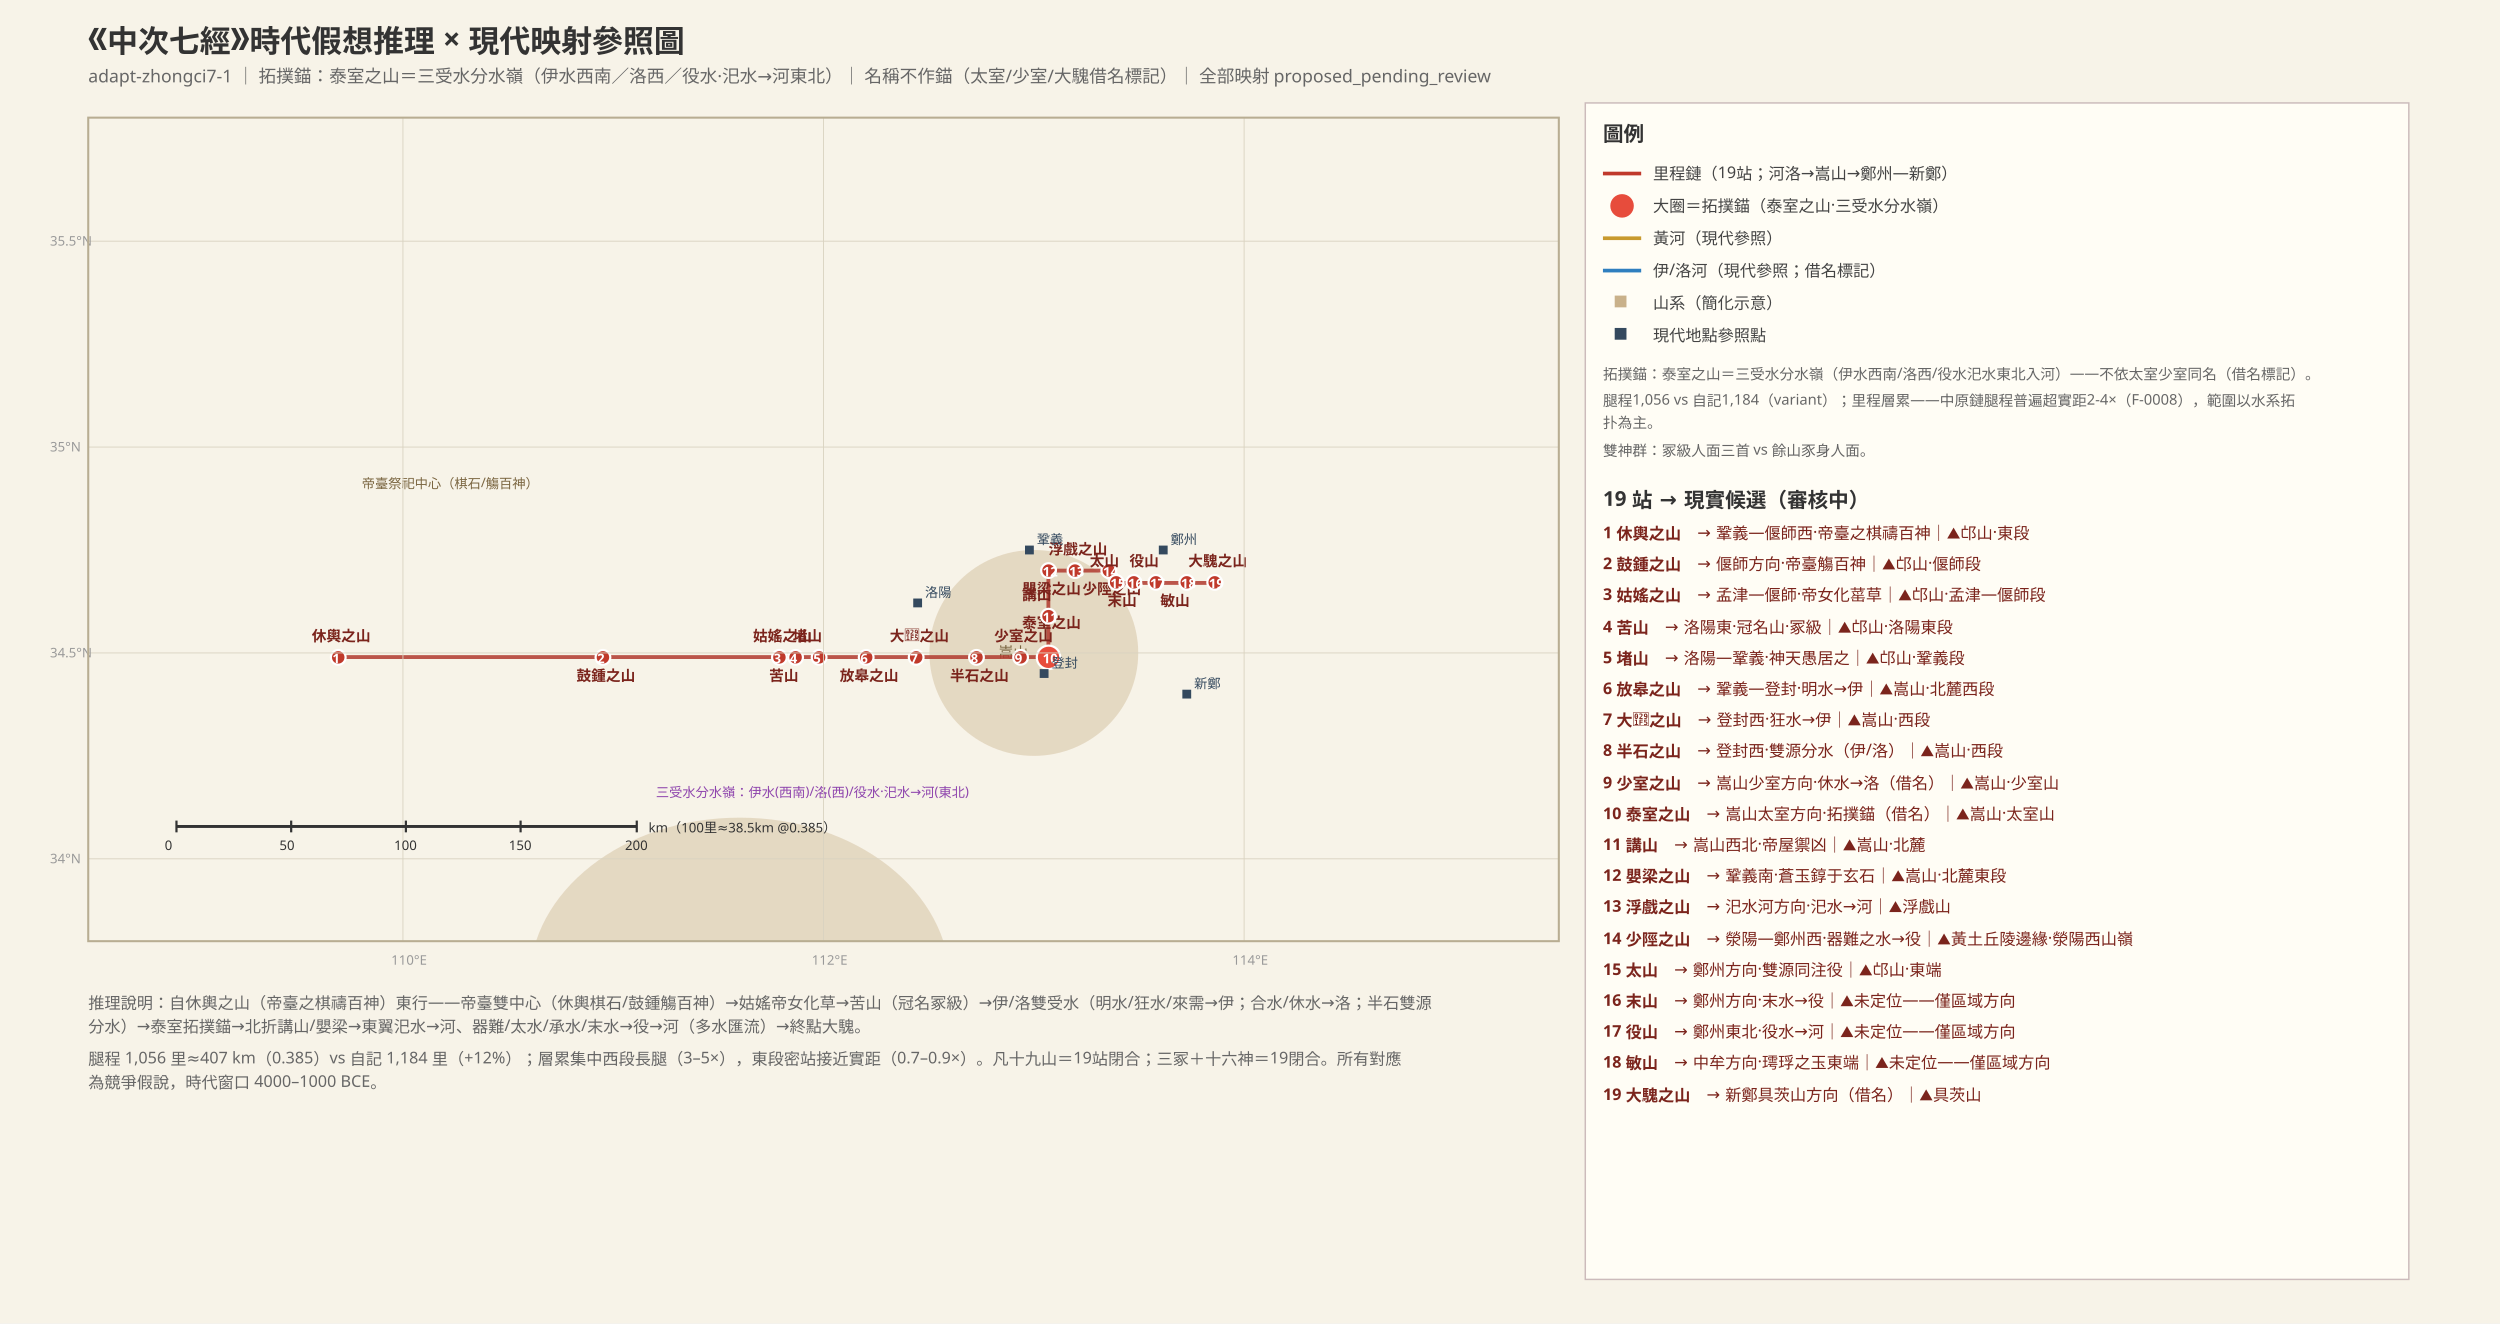
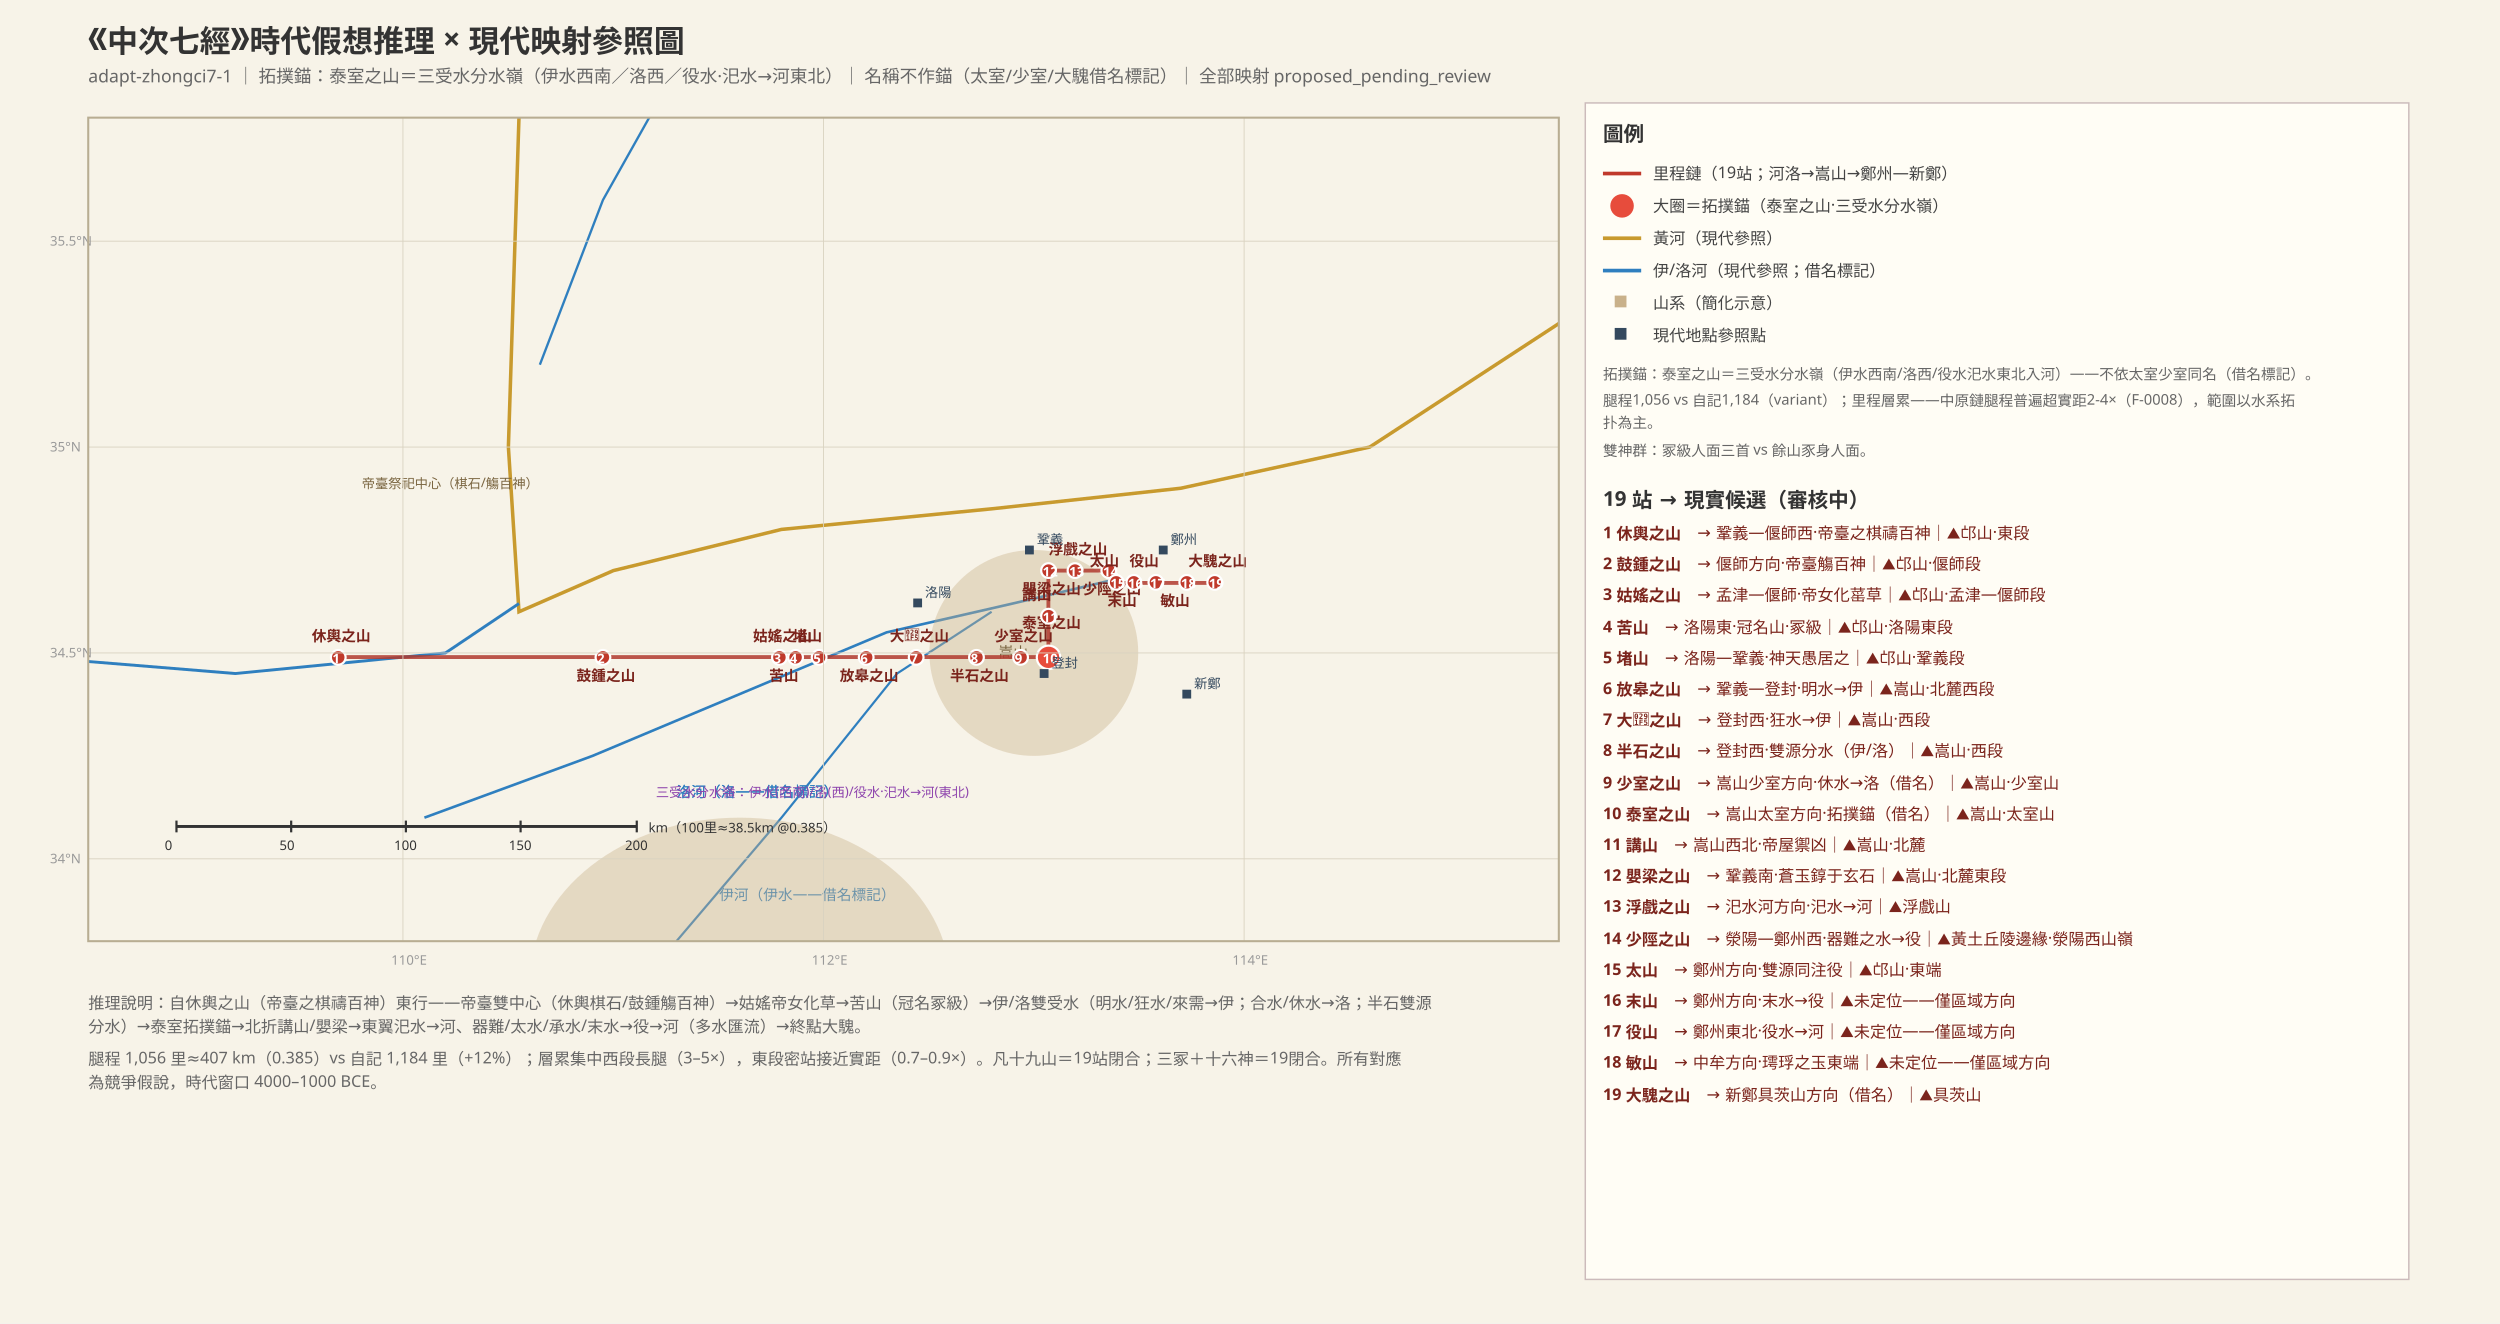
<svg xmlns="http://www.w3.org/2000/svg" width="1700" height="900" font-family="PingFang SC, Hiragino Sans GB, Microsoft YaHei, sans-serif">
  <rect width="1700" height="900" fill="#f7f3e8" />
  <defs>
    <marker id="arr" markerWidth="8" markerHeight="8" refX="7" refY="3" orient="auto">
      <path d="M0,0 L7,3 L0,6 Z" fill="#555" />
    </marker>
    <pattern id="sand" width="8" height="8" patternUnits="userSpaceOnUse">
      <rect width="8" height="8" fill="#efe3c0" />
      <circle cx="2" cy="2" r="0.8" fill="#d6b96a" />
      <circle cx="6" cy="6" r="0.8" fill="#d6b96a" />
    </pattern>
    <clipPath id="mapclip">
      <rect x="60" y="80" width="1000" height="560" />
    </clipPath>
  </defs>
  <text x="60" y="34" font-size="21" font-weight="bold" fill="#333">《中次七經》時代假想推理 × 現代映射參照圖</text>
  <text x="60" y="56" font-size="12" fill="#666">adapt-zhongci7-1 ｜ 拓撲錨：泰室之山＝三受水分水嶺（伊水西南／洛西／役水·汜水→河東北）｜ 名稱不作錨（太室/少室/大騩借名標記）｜ 全部映射 proposed_pending_review</text>
  <g clip-path="url(#mapclip)">
+     <polyline points="-1654.3,416.0 -1440.0,472.0 -1225.7,304.0 -1082.9,136.0 -897.1,52.0 -725.7,10.0 -611.4,-4.0 -525.7,-116.0 -440.0,-340.0 -354.3,-508.0 -268.6,-676.0 -168.6,-844.0 -97.1,-1012.0 45.7,-1180.0 202.9,-1236.0 331.4,-1236.0 431.4,-1180.0 502.9,-1096.0 502.9,-900.0 460.0,-676.0 402.9,-424.0 374.3,-172.0 352.9,80.0 345.7,304.0 352.9,416.0 417.1,388.0 531.4,360.0 674.3,346.0 802.9,332.0 931.4,304.0 1060.0,220.0 1174.3,136.0 1274.3,-60.0 1360.0,-256.0 1445.7,-368.0 1531.4,-424.0" fill="none" stroke="#c89a2e" stroke-width="2.4" />
+     <polyline points="-554.3,374.0 -368.6,388.0 -182.9,430.0 -11.4,444.0 160.0,458.0 302.9,444.0 352.9,410.4" fill="none" stroke="#2f7fbf" stroke-width="2.0" />
+     <text x="460" y="542" font-size="10" fill="#2f7fbf">洛河（洛——借名標記）</text>
+     <polyline points="288.6,556.0 402.9,514.0 502.9,472.0 602.9,430.0 688.6,410.4 760.0,393.6" fill="none" stroke="#2f7fbf" stroke-width="1.8" />
+     <text x="460" y="542" font-size="10" fill="#2f7fbf">洛河（洛——借名標記）</text>
+     <polyline points="460.0,640.0 531.4,556.0 610.0,458.0 674.3,416.0" fill="none" stroke="#2f7fbf" stroke-width="1.5" />
+     <text x="489" y="612" font-size="10" fill="#2f7fbf">伊河（伊水——借名標記）</text>
+     <polyline points="602.9,-732.0 631.4,-508.0 560.0,-312.0 488.6,-4.0 410.0,136.0 367.1,248.0" fill="none" stroke="#2f7fbf" stroke-width="1.6" />
    <ellipse cx="703" cy="444" rx="71" ry="70" fill="#c9b18a" opacity="0.4" />
    <text x="679" y="447" font-size="10" fill="#7a6540">嵩山</text>
    <ellipse cx="503" cy="668" rx="143" ry="112" fill="#c9b18a" opacity="0.4" />
    <text x="479" y="671" font-size="10" fill="#7a6540">伏牛山</text>
    <polyline points="230.0,446.8 410.0,446.8 530.0,446.8 541.4,446.8 557.1,446.8 588.6,446.8 622.9,446.8 664.3,446.8 694.3,446.8 712.9,446.8 712.9,418.8 712.9,388.0 731.4,388.0 754.3,388.0 758.6,396.4 771.4,396.4 785.7,396.4 807.1,396.4 825.7,396.4" fill="none" stroke="#b03a2e" stroke-width="2.6" opacity="0.85" />
    <circle cx="230" cy="447" r="5" fill="#c0392b" stroke="#fff" stroke-width="1.5" />
    <text x="226" y="451" font-size="9" fill="#fff" font-weight="bold">1</text>
    <text x="212" y="436" font-size="10" fill="#7b241c" font-weight="bold">休輿之山</text>
    <circle cx="410" cy="447" r="5" fill="#c0392b" stroke="#fff" stroke-width="1.5" />
    <text x="406" y="451" font-size="9" fill="#fff" font-weight="bold">2</text>
    <text x="392" y="463" font-size="10" fill="#7b241c" font-weight="bold">鼓鍾之山</text>
    <circle cx="530" cy="447" r="5" fill="#c0392b" stroke="#fff" stroke-width="1.5" />
    <text x="526" y="451" font-size="9" fill="#fff" font-weight="bold">3</text>
    <text x="512" y="436" font-size="10" fill="#7b241c" font-weight="bold">姑媱之山</text>
    <circle cx="541" cy="447" r="5" fill="#c0392b" stroke="#fff" stroke-width="1.5" />
    <text x="537" y="451" font-size="9" fill="#fff" font-weight="bold">4</text>
    <text x="523" y="463" font-size="10" fill="#7b241c" font-weight="bold">苦山</text>
    <circle cx="557" cy="447" r="5" fill="#c0392b" stroke="#fff" stroke-width="1.5" />
    <text x="553" y="451" font-size="9" fill="#fff" font-weight="bold">5</text>
    <text x="539" y="436" font-size="10" fill="#7b241c" font-weight="bold">堵山</text>
    <circle cx="589" cy="447" r="5" fill="#c0392b" stroke="#fff" stroke-width="1.5" />
    <text x="585" y="451" font-size="9" fill="#fff" font-weight="bold">6</text>
    <text x="571" y="463" font-size="10" fill="#7b241c" font-weight="bold">放皋之山</text>
    <circle cx="623" cy="447" r="5" fill="#c0392b" stroke="#fff" stroke-width="1.5" />
    <text x="619" y="451" font-size="9" fill="#fff" font-weight="bold">7</text>
    <text x="605" y="436" font-size="10" fill="#7b241c" font-weight="bold">大𩇵之山</text>
    <circle cx="664" cy="447" r="5" fill="#c0392b" stroke="#fff" stroke-width="1.5" />
    <text x="660" y="451" font-size="9" fill="#fff" font-weight="bold">8</text>
    <text x="646" y="463" font-size="10" fill="#7b241c" font-weight="bold">半石之山</text>
    <circle cx="694" cy="447" r="5" fill="#c0392b" stroke="#fff" stroke-width="1.5" />
    <text x="690" y="451" font-size="9" fill="#fff" font-weight="bold">9</text>
    <text x="676" y="436" font-size="10" fill="#7b241c" font-weight="bold">少室之山</text>
    <circle cx="713" cy="447" r="8" fill="#e74c3c" stroke="#fff" stroke-width="1.5" />
    <text x="709" y="451" font-size="9" fill="#fff" font-weight="bold">10</text>
    <text x="695" y="427" font-size="10" fill="#7b241c" font-weight="bold">泰室之山</text>
    <circle cx="713" cy="419" r="5" fill="#c0392b" stroke="#fff" stroke-width="1.5" />
    <text x="709" y="423" font-size="9" fill="#fff" font-weight="bold">11</text>
    <text x="695" y="408" font-size="10" fill="#7b241c" font-weight="bold">講山</text>
    <circle cx="713" cy="388" r="5" fill="#c0392b" stroke="#fff" stroke-width="1.5" />
    <text x="709" y="392" font-size="9" fill="#fff" font-weight="bold">12</text>
    <text x="695" y="404" font-size="10" fill="#7b241c" font-weight="bold">嬰梁之山</text>
    <circle cx="731" cy="388" r="5" fill="#c0392b" stroke="#fff" stroke-width="1.5" />
    <text x="727" y="392" font-size="9" fill="#fff" font-weight="bold">13</text>
    <text x="713" y="377" font-size="10" fill="#7b241c" font-weight="bold">浮戲之山</text>
    <circle cx="754" cy="388" r="5" fill="#c0392b" stroke="#fff" stroke-width="1.5" />
    <text x="750" y="392" font-size="9" fill="#fff" font-weight="bold">14</text>
    <text x="736" y="404" font-size="10" fill="#7b241c" font-weight="bold">少陘之山</text>
    <circle cx="759" cy="396" r="5" fill="#c0392b" stroke="#fff" stroke-width="1.5" />
    <text x="755" y="400" font-size="9" fill="#fff" font-weight="bold">15</text>
    <text x="741" y="385" font-size="10" fill="#7b241c" font-weight="bold">太山</text>
    <circle cx="771" cy="396" r="5" fill="#c0392b" stroke="#fff" stroke-width="1.5" />
    <text x="767" y="400" font-size="9" fill="#fff" font-weight="bold">16</text>
    <text x="753" y="412" font-size="10" fill="#7b241c" font-weight="bold">末山</text>
    <circle cx="786" cy="396" r="5" fill="#c0392b" stroke="#fff" stroke-width="1.5" />
    <text x="782" y="400" font-size="9" fill="#fff" font-weight="bold">17</text>
    <text x="768" y="385" font-size="10" fill="#7b241c" font-weight="bold">役山</text>
    <circle cx="807" cy="396" r="5" fill="#c0392b" stroke="#fff" stroke-width="1.5" />
    <text x="803" y="400" font-size="9" fill="#fff" font-weight="bold">18</text>
    <text x="789" y="412" font-size="10" fill="#7b241c" font-weight="bold">敏山</text>
    <circle cx="826" cy="396" r="5" fill="#c0392b" stroke="#fff" stroke-width="1.5" />
    <text x="822" y="400" font-size="9" fill="#fff" font-weight="bold">19</text>
    <text x="808" y="385" font-size="10" fill="#7b241c" font-weight="bold">大騩之山</text>
    <text x="446" y="542" font-size="9" fill="#8e44ad">三受水分水嶺：伊水(西南)/洛(西)/役水·汜水→河(東北)</text>
    <text x="246" y="332" font-size="9" fill="#7a6540">帝臺祭祀中心（棋石/觴百神）</text>
    <rect x="621" y="407" width="6" height="6" fill="#34495e" />
    <text x="629" y="406" font-size="9" fill="#34495e">洛陽</text>
    <rect x="788" y="371" width="6" height="6" fill="#34495e" />
    <text x="796" y="370" font-size="9" fill="#34495e">鄭州</text>
    <rect x="707" y="455" width="6" height="6" fill="#34495e" />
    <text x="715" y="454" font-size="9" fill="#34495e">登封</text>
    <rect x="697" y="371" width="6" height="6" fill="#34495e" />
    <text x="705" y="370" font-size="9" fill="#34495e">鞏義</text>
    <rect x="804" y="469" width="6" height="6" fill="#34495e" />
    <text x="812" y="468" font-size="9" fill="#34495e">新鄭</text>
  </g>
  <line x1="274" y1="640" x2="274" y2="80" stroke="#d9d2c0" stroke-width="0.6" />
  <text x="266" y="656" font-size="9" fill="#999">110°E</text>
  <line x1="560" y1="640" x2="560" y2="80" stroke="#d9d2c0" stroke-width="0.6" />
  <text x="552" y="656" font-size="9" fill="#999">112°E</text>
  <line x1="846" y1="640" x2="846" y2="80" stroke="#d9d2c0" stroke-width="0.6" />
  <text x="838" y="656" font-size="9" fill="#999">114°E</text>
  <line x1="60" y1="584" x2="1060" y2="584" stroke="#d9d2c0" stroke-width="0.6" />
  <text x="34" y="587" font-size="9" fill="#999">34°N</text>
  <line x1="60" y1="444" x2="1060" y2="444" stroke="#d9d2c0" stroke-width="0.6" />
  <text x="34" y="447" font-size="9" fill="#999">34.5°N</text>
  <line x1="60" y1="304" x2="1060" y2="304" stroke="#d9d2c0" stroke-width="0.6" />
  <text x="34" y="307" font-size="9" fill="#999">35°N</text>
  <line x1="60" y1="164" x2="1060" y2="164" stroke="#d9d2c0" stroke-width="0.6" />
  <text x="34" y="167" font-size="9" fill="#999">35.5°N</text>
  <rect x="60" y="80" width="1000" height="560" fill="none" stroke="#b8ad92" stroke-width="1.4" />
  <line x1="120" y1="562" x2="433" y2="562" stroke="#333" stroke-width="2" />
  <line x1="120" y1="558" x2="120" y2="566" stroke="#333" stroke-width="1.5" />
  <text x="112" y="578" font-size="9" fill="#333">0</text>
  <line x1="198" y1="558" x2="198" y2="566" stroke="#333" stroke-width="1.5" />
  <text x="190" y="578" font-size="9" fill="#333">50</text>
  <line x1="276" y1="558" x2="276" y2="566" stroke="#333" stroke-width="1.5" />
  <text x="268" y="578" font-size="9" fill="#333">100</text>
  <line x1="354" y1="558" x2="354" y2="566" stroke="#333" stroke-width="1.5" />
  <text x="346" y="578" font-size="9" fill="#333">150</text>
  <line x1="433" y1="558" x2="433" y2="566" stroke="#333" stroke-width="1.5" />
  <text x="425" y="578" font-size="9" fill="#333">200</text>
  <text x="441" y="566" font-size="9" fill="#333">km（100里≈38.5km @0.385）</text>
  <rect x="1078" y="70" width="560" height="800" fill="#fffdf5" stroke="#cbb" />
  <text x="1090" y="96" font-size="14" font-weight="bold" fill="#333">圖例</text>
  <line x1="1090" y1="118" x2="1116" y2="118" stroke="#c0392b" stroke-width="2.5" />
  <text x="1124" y="122" font-size="11" fill="#444">里程鏈（19站；河洛→嵩山→鄭州—新鄭）</text>
  <circle cx="1103" cy="140" r="8" fill="#e74c3c" />
  <text x="1124" y="144" font-size="11" fill="#444">大圈＝拓撲錨（泰室之山·三受水分水嶺）</text>
  <line x1="1090" y1="162" x2="1116" y2="162" stroke="#c89a2e" stroke-width="2.5" />
  <text x="1124" y="166" font-size="11" fill="#444">黃河（現代參照）</text>
  <line x1="1090" y1="184" x2="1116" y2="184" stroke="#2f7fbf" stroke-width="2.5" />
  <text x="1124" y="188" font-size="11" fill="#444">伊/洛河（現代參照；借名標記）</text>
  <rect x="1098" y="201" width="8" height="8" fill="#c9b18a" />
  <text x="1124" y="210" font-size="11" fill="#444">山系（簡化示意）</text>
  <rect x="1098" y="223" width="8" height="8" fill="#34495e" />
  <text x="1124" y="232" font-size="11" fill="#444">現代地點參照點</text>
  <text x="1090" y="258" font-size="10" fill="#666">拓撲錨：泰室之山＝三受水分水嶺（伊水西南/洛西/役水汜水東北入河）——不依太室少室同名（借名標記）。</text>
  <text x="1090" y="276" font-size="10" fill="#666">腿程1,056 vs 自記1,184（variant）；里程層累——中原鏈腿程普遍超實距2-4×（F-0008），範圍以水系拓</text>
  <text x="1090" y="291" font-size="10" fill="#666">扑為主。</text>
  <text x="1090" y="310" font-size="10" fill="#666">雙神群：冢級人面三首 vs 餘山豕身人面。</text>
  <text x="1090" y="344.0" font-size="14" font-weight="bold" fill="#333">19 站 → 現實候選（審核中）</text>
  <text x="1090" y="366" font-size="11" fill="#7b241c">
    <tspan font-weight="bold"> 1 休輿之山</tspan>　→ 鞏義—偃師西·帝臺之棋禱百神｜⛰邙山·東段</text>
  <text x="1090" y="387" font-size="11" fill="#7b241c">
    <tspan font-weight="bold"> 2 鼓鍾之山</tspan>　→ 偃師方向·帝臺觴百神｜⛰邙山·偃師段</text>
  <text x="1090" y="408" font-size="11" fill="#7b241c">
    <tspan font-weight="bold"> 3 姑媱之山</tspan>　→ 孟津—偃師·帝女化䔄草｜⛰邙山·孟津—偃師段</text>
  <text x="1090" y="430" font-size="11" fill="#7b241c">
    <tspan font-weight="bold"> 4 苦山</tspan>　→ 洛陽東·冠名山·冢級｜⛰邙山·洛陽東段</text>
  <text x="1090" y="451" font-size="11" fill="#7b241c">
    <tspan font-weight="bold"> 5 堵山</tspan>　→ 洛陽—鞏義·神天愚居之｜⛰邙山·鞏義段</text>
  <text x="1090" y="472" font-size="11" fill="#7b241c">
    <tspan font-weight="bold"> 6 放皋之山</tspan>　→ 鞏義—登封·明水→伊｜⛰嵩山·北麓西段</text>
  <text x="1090" y="493" font-size="11" fill="#7b241c">
    <tspan font-weight="bold"> 7 大𩇵之山</tspan>　→ 登封西·狂水→伊｜⛰嵩山·西段</text>
  <text x="1090" y="514" font-size="11" fill="#7b241c">
    <tspan font-weight="bold"> 8 半石之山</tspan>　→ 登封西·雙源分水（伊/洛）｜⛰嵩山·西段</text>
  <text x="1090" y="536" font-size="11" fill="#7b241c">
    <tspan font-weight="bold"> 9 少室之山</tspan>　→ 嵩山少室方向·休水→洛（借名）｜⛰嵩山·少室山</text>
  <text x="1090" y="557" font-size="11" fill="#7b241c">
    <tspan font-weight="bold">10 泰室之山</tspan>　→ 嵩山太室方向·拓撲錨（借名）｜⛰嵩山·太室山</text>
  <text x="1090" y="578" font-size="11" fill="#7b241c">
    <tspan font-weight="bold">11 講山</tspan>　→ 嵩山西北·帝屋禦凶｜⛰嵩山·北麓</text>
  <text x="1090" y="599" font-size="11" fill="#7b241c">
    <tspan font-weight="bold">12 嬰梁之山</tspan>　→ 鞏義南·蒼玉錞于玄石｜⛰嵩山·北麓東段</text>
  <text x="1090" y="620" font-size="11" fill="#7b241c">
    <tspan font-weight="bold">13 浮戲之山</tspan>　→ 汜水河方向·汜水→河｜⛰浮戲山</text>
  <text x="1090" y="642" font-size="11" fill="#7b241c">
    <tspan font-weight="bold">14 少陘之山</tspan>　→ 滎陽—鄭州西·器難之水→役｜⛰黃土丘陵邊緣·滎陽西山嶺</text>
  <text x="1090" y="663" font-size="11" fill="#7b241c">
    <tspan font-weight="bold">15 太山</tspan>　→ 鄭州方向·雙源同注役｜⛰邙山·東端</text>
  <text x="1090" y="684" font-size="11" fill="#7b241c">
    <tspan font-weight="bold">16 末山</tspan>　→ 鄭州方向·末水→役｜⛰未定位——僅區域方向</text>
  <text x="1090" y="705" font-size="11" fill="#7b241c">
    <tspan font-weight="bold">17 役山</tspan>　→ 鄭州東北·役水→河｜⛰未定位——僅區域方向</text>
  <text x="1090" y="726" font-size="11" fill="#7b241c">
    <tspan font-weight="bold">18 敏山</tspan>　→ 中牟方向·㻬琈之玉東端｜⛰未定位——僅區域方向</text>
  <text x="1090" y="748" font-size="11" fill="#7b241c">
    <tspan font-weight="bold">19 大騩之山</tspan>　→ 新鄭具茨山方向（借名）｜⛰具茨山</text>
  <text x="60" y="686" font-size="11" fill="#666">推理說明：自休輿之山（帝臺之棋禱百神）東行——帝臺雙中心（休輿棋石/鼓鍾觴百神）→姑媱帝女化草→苦山（冠名冢級）→伊/洛雙受水（明水/狂水/來需→伊；合水/休水→洛；半石雙源</text>
  <text x="60" y="702" font-size="11" fill="#666">分水）→泰室拓撲錨→北折講山/嬰梁→東翼汜水→河、器難/太水/承水/末水→役→河（多水匯流）→終點大騩。</text>
  <text x="60" y="724" font-size="11" fill="#666">腿程 1,056 里≈407 km（0.385）vs 自記 1,184 里（+12%）；層累集中西段長腿（3–5×），東段密站接近實距（0.7–0.9×）。凡十九山＝19站閉合；三冢＋十六神＝19閉合。所有對應</text>
  <text x="60" y="740" font-size="11" fill="#666">為競爭假說，時代窗口 4000–1000 BCE。</text>
</svg>
